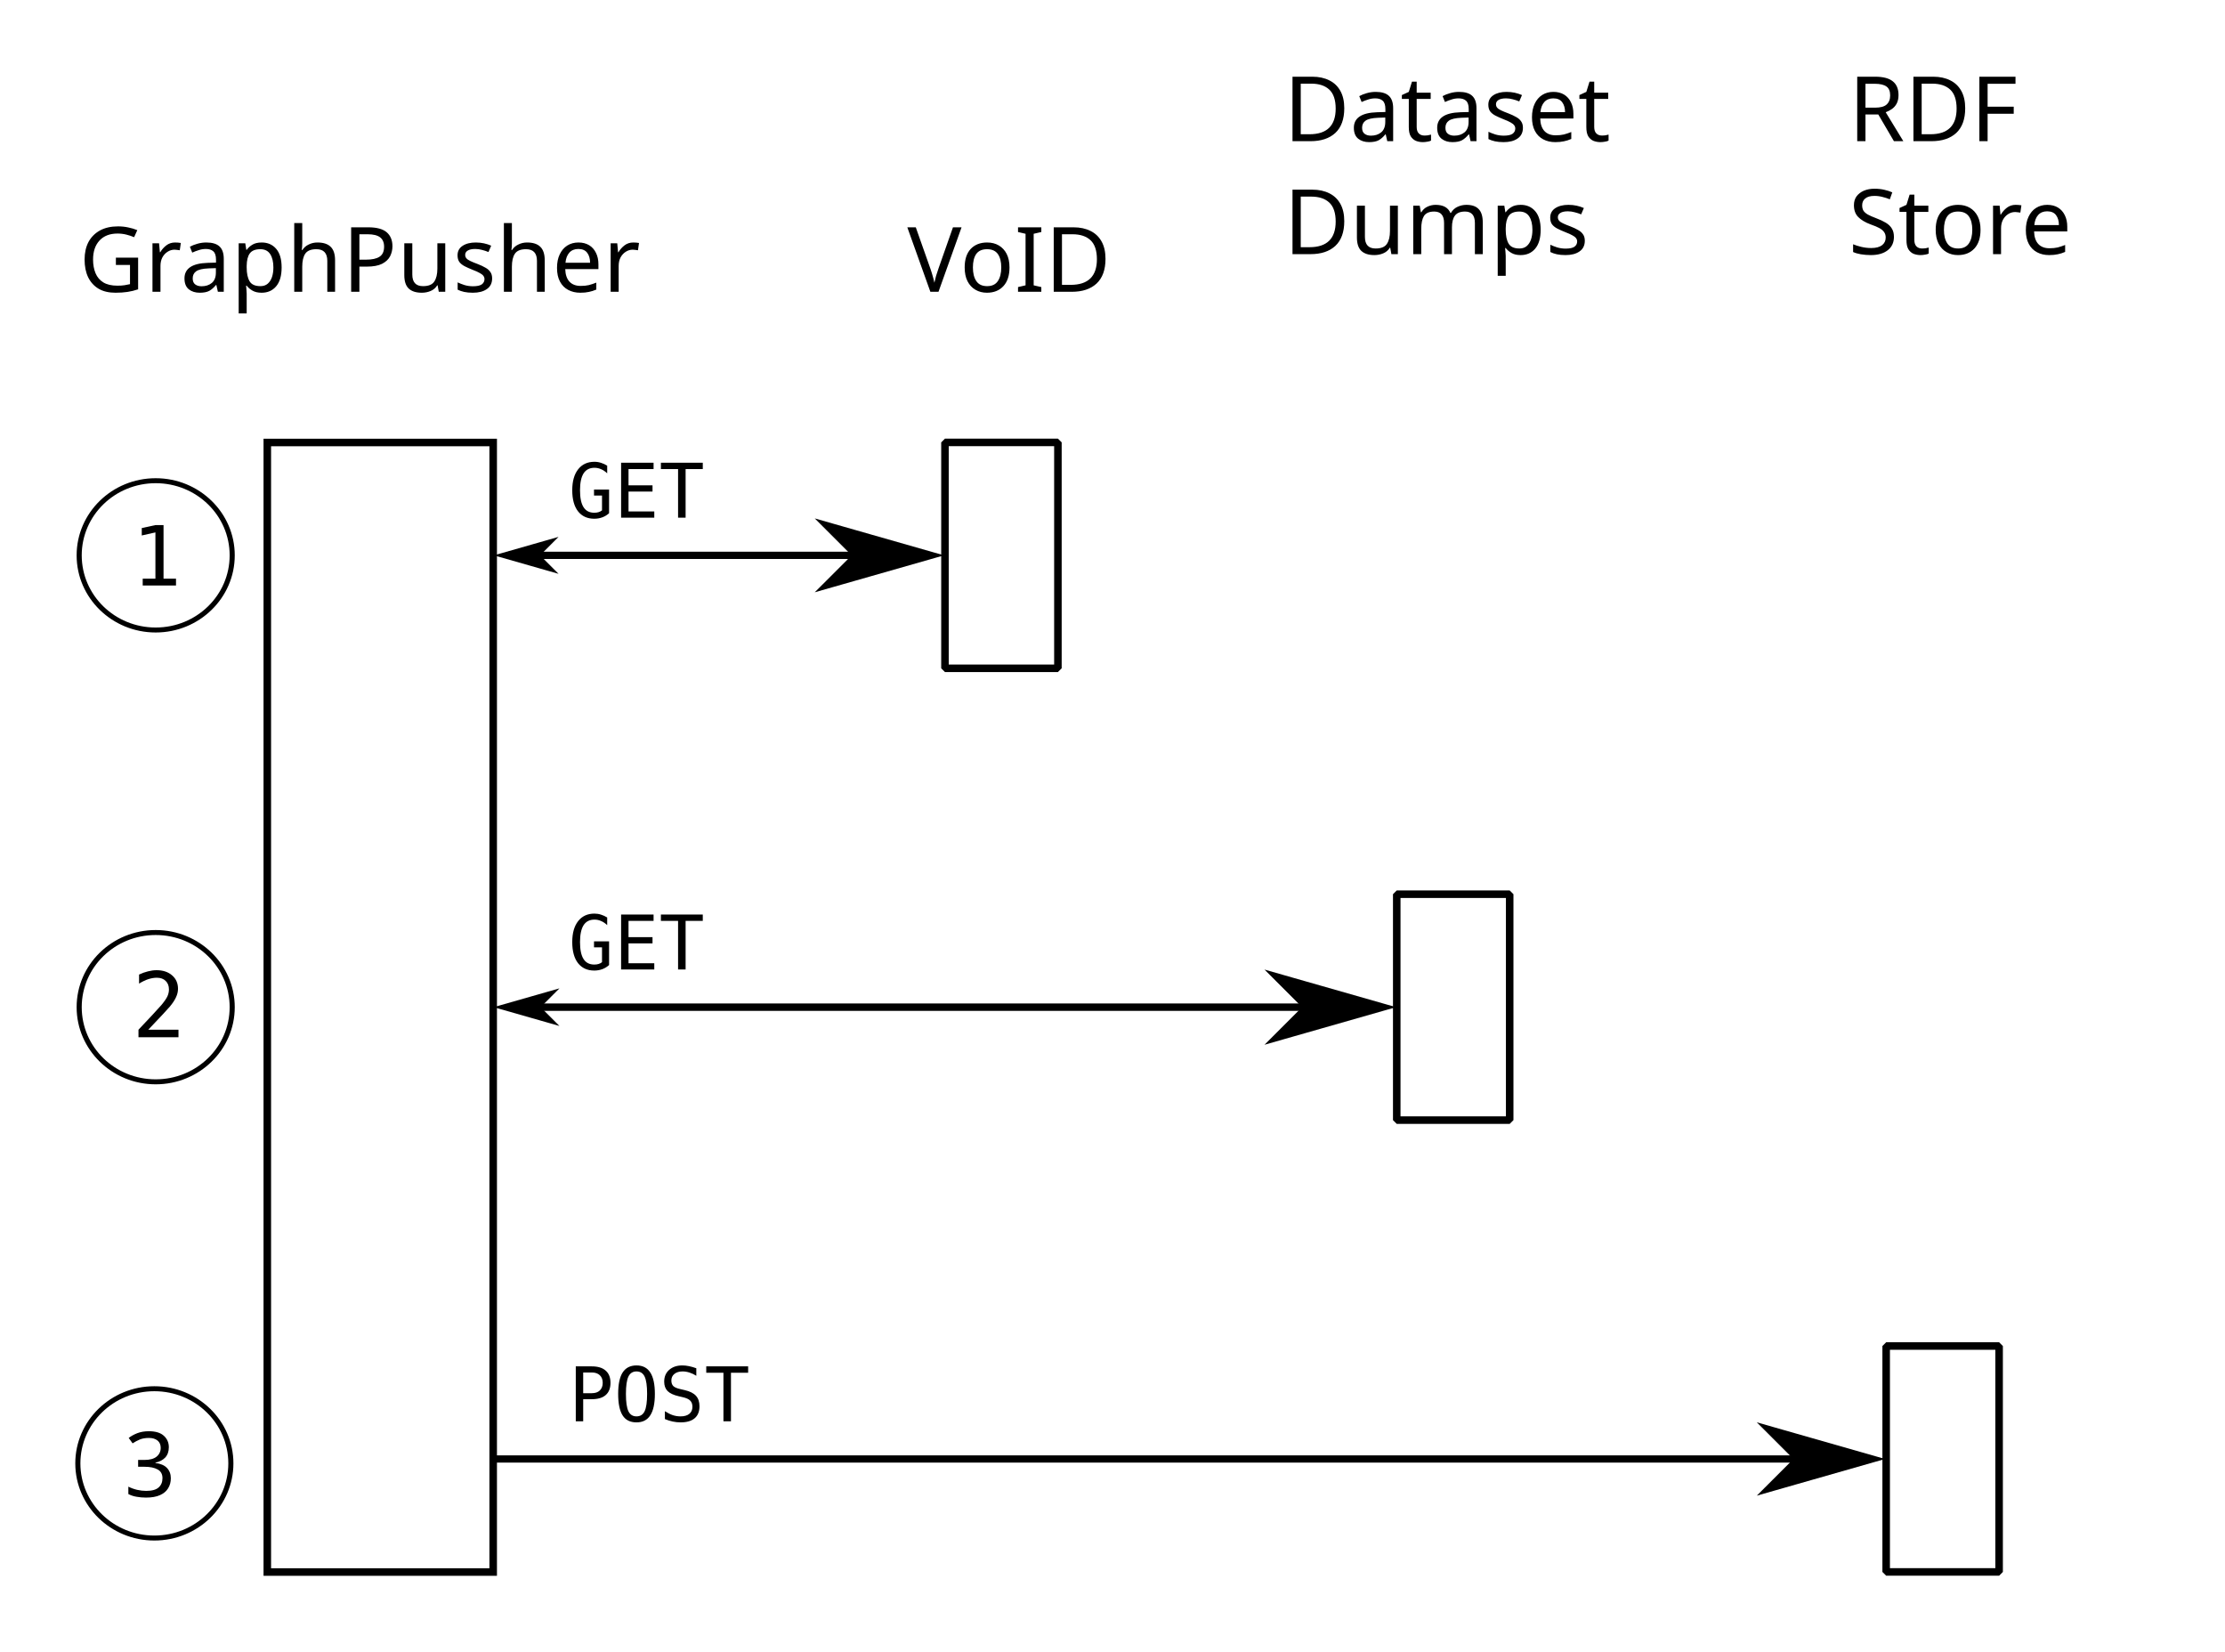
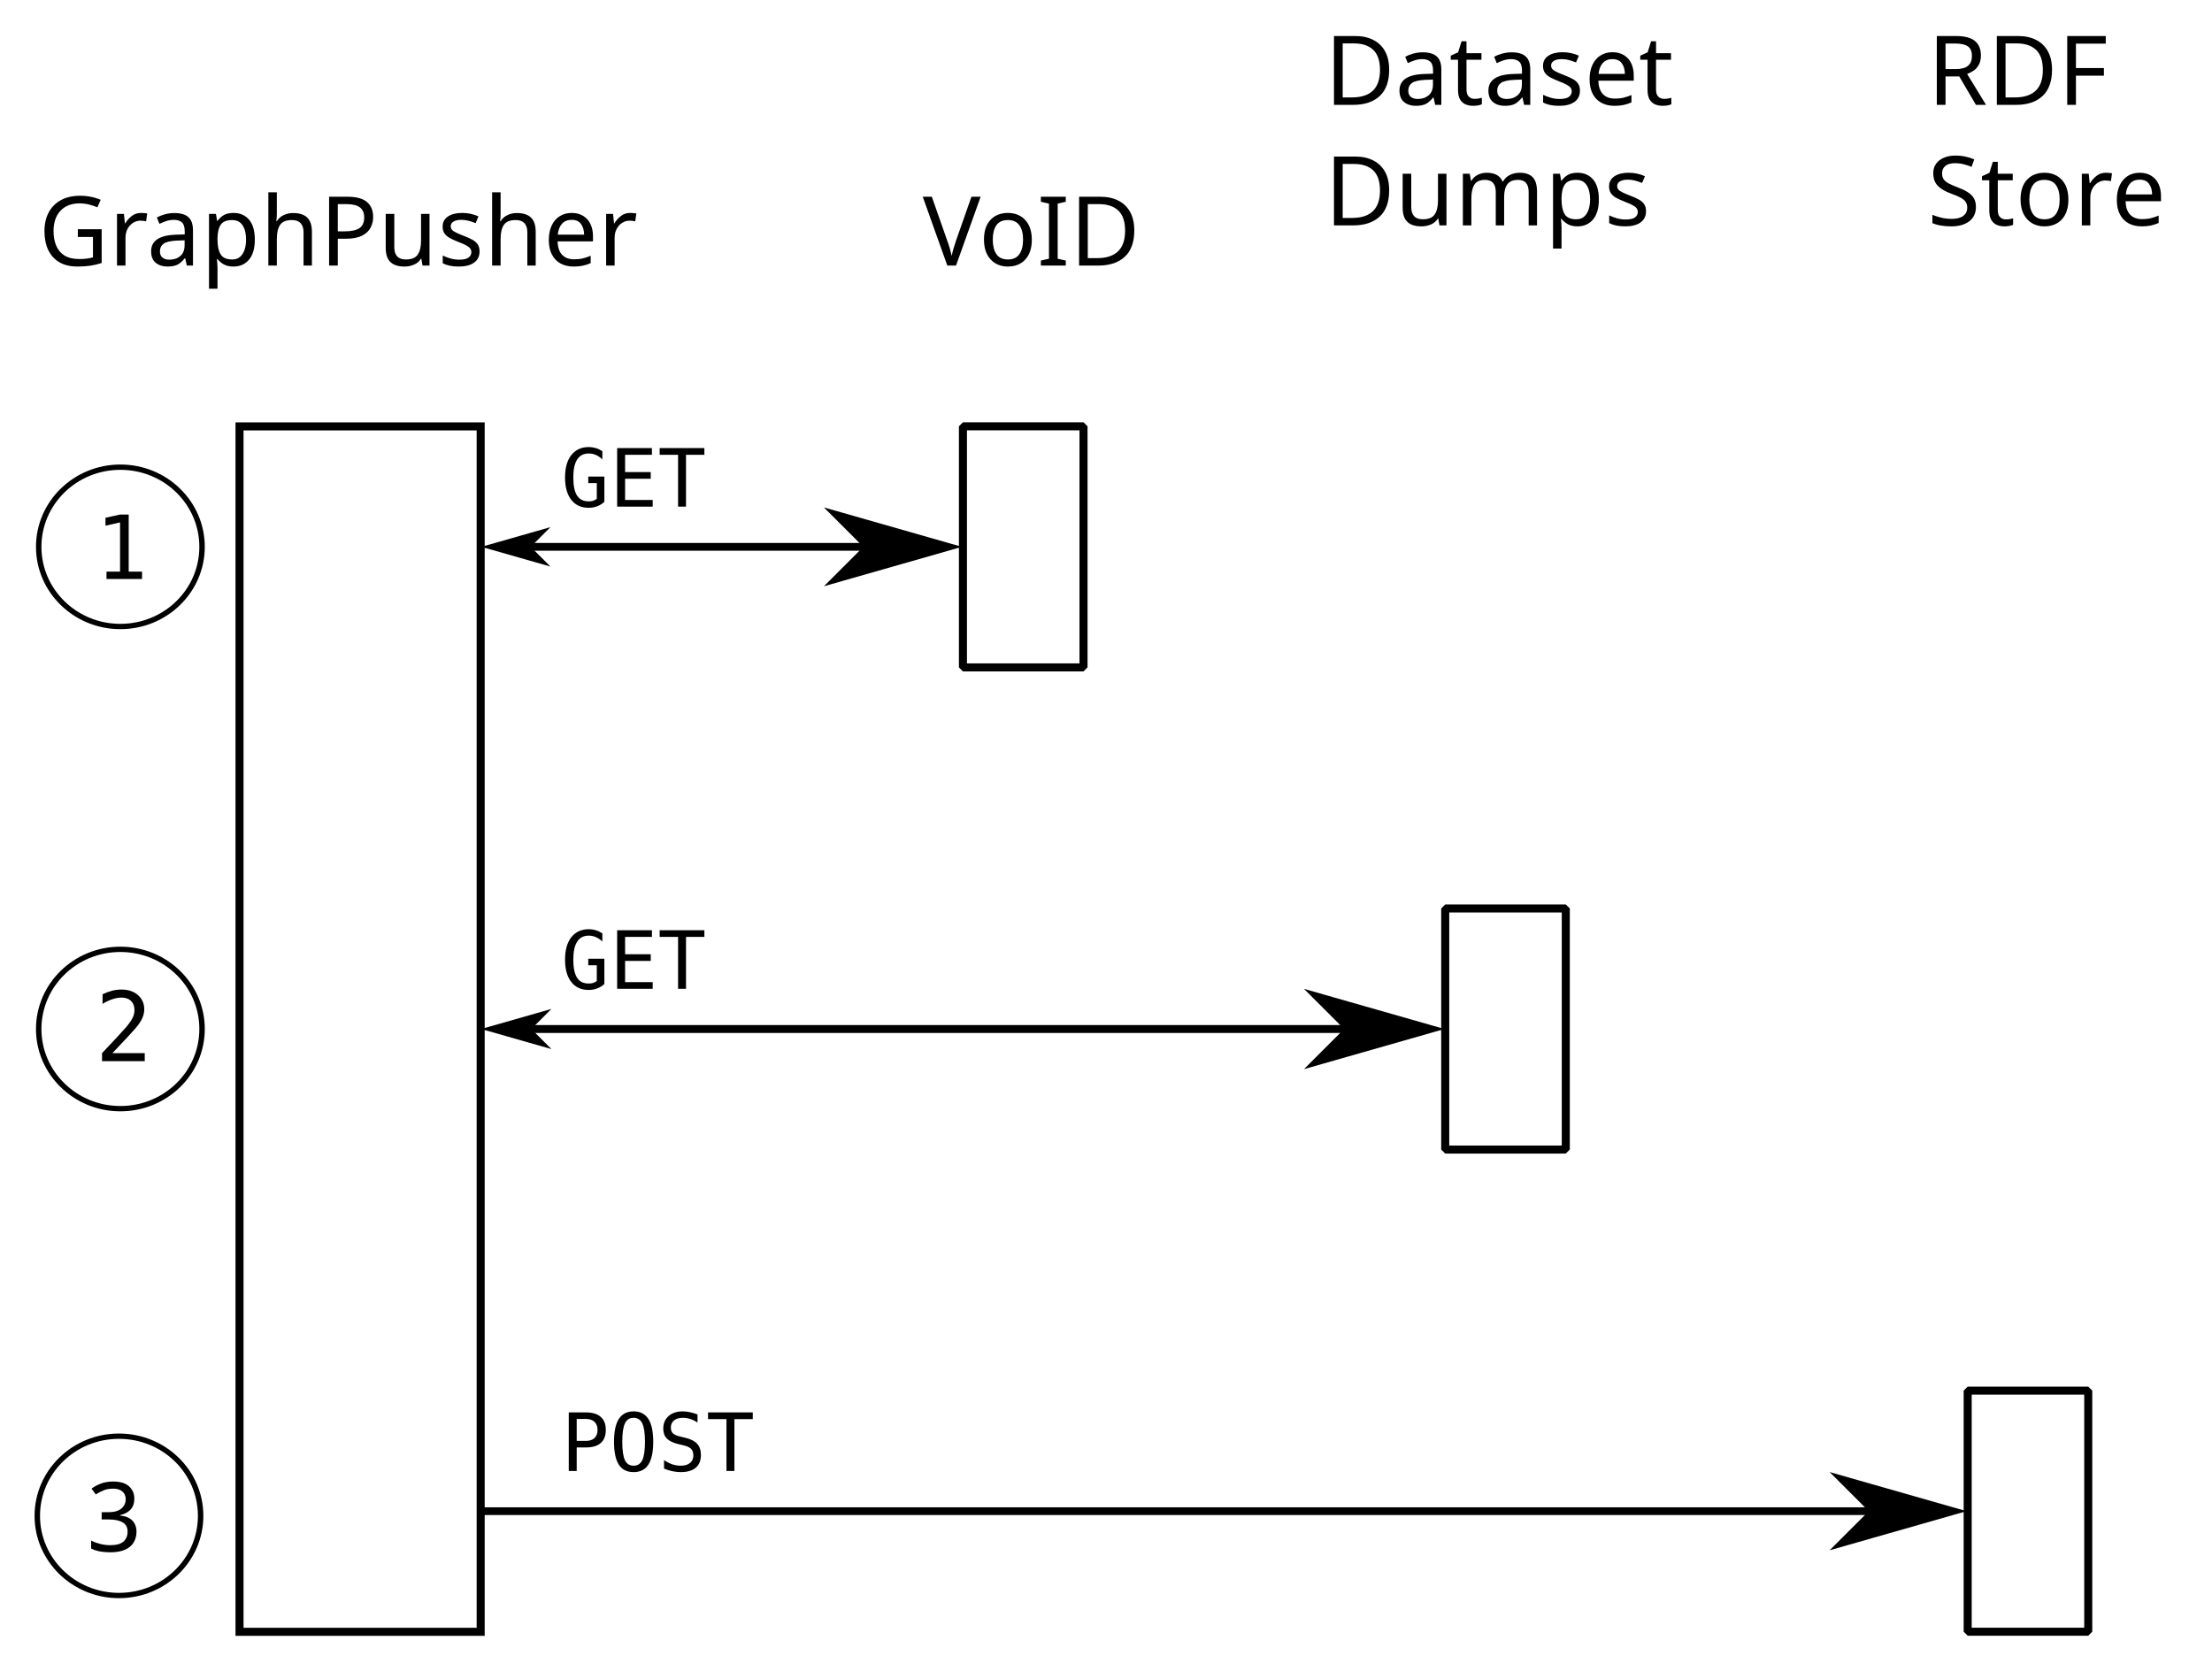
- <svg xmlns="http://www.w3.org/2000/svg" width="295.5" height="219.261" id="svg2" version="1.1">
+ <svg xmlns="http://www.w3.org/2000/svg" width="640" height="483.405" id="svg2" version="1.1">
  <defs id="defs4">
    <marker orient="auto" refY="0" refX="0" id="Arrow1Mstart" style="overflow:visible">
      <path id="path4008" d="M 0,0 5,-5 -12.5,0 5,5 0,0 z" style="fill-rule:evenodd;stroke:#000000;stroke-width:1pt;marker-start:none" transform="matrix(0.4,0,0,0.4,4,0)" />
    </marker>
    <marker orient="auto" refY="0" refX="0" id="Arrow1Sstart" style="overflow:visible">
      <path id="path4014" d="M 0,0 5,-5 -12.5,0 5,5 0,0 z" style="fill-rule:evenodd;stroke:#000000;stroke-width:1pt;marker-start:none" transform="matrix(0.2,0,0,0.2,1.2,0)" />
    </marker>
    <marker orient="auto" refY="0" refX="0" id="Arrow1Mend" style="overflow:visible">
      <path id="path4011" d="M 0,0 5,-5 -12.5,0 5,5 0,0 z" style="fill-rule:evenodd;stroke:#000000;stroke-width:1pt;marker-start:none" transform="matrix(-0.4,0,0,-0.4,-4,0)" />
    </marker>
    <marker orient="auto" refY="0" refX="0" id="Arrow1Lstart" style="overflow:visible">
      <path id="path4166" d="M 0,0 5,-5 -12.5,0 5,5 0,0 z" style="fill-rule:evenodd;stroke:#000000;stroke-width:1pt;marker-start:none" transform="matrix(0.8,0,0,0.8,10,0)" />
    </marker>
    <marker orient="auto" refY="0" refX="0" id="Arrow1Lend" style="overflow:visible">
      <path id="path4169" d="M 0,0 5,-5 -12.5,0 5,5 0,0 z" style="fill-rule:evenodd;stroke:#000000;stroke-width:1pt;marker-start:none" transform="matrix(-0.8,0,0,-0.8,-10,0)" />
    </marker>
  </defs>
-   <g id="layer1" transform="translate(3.5,1.385862)">
-     <text xml:space="preserve" style="font-size:14px;font-style:normal;font-weight:normal;line-height:125%;letter-spacing:0px;word-spacing:0px;fill:#000000;fill-opacity:1;stroke:none;font-family:Sans" x="7" y="37.362" id="text2999">
-       <tspan id="tspan3001" x="7" y="37.362" style="font-size:12px">GraphPusher</tspan>
+   <g id="layer1" transform="translate(180.2023,133.4579)">
+     <text xml:space="preserve" style="font-size:32.559px;font-style:normal;font-weight:normal;line-height:125%;letter-spacing:0px;word-spacing:0px;fill:#000000;fill-opacity:1;stroke:none;font-family:Sans" x="-169.039" y="-56.601" id="text2999">
+       <tspan id="tspan3001" x="-169.039" y="-56.601" style="font-size:27.907px">GraphPusher</tspan>
    </text>
-     <text xml:space="preserve" style="font-size:40px;font-style:normal;font-weight:normal;line-height:125%;letter-spacing:0px;word-spacing:0px;fill:#000000;fill-opacity:1;stroke:none;font-family:Sans" x="117" y="37.362" id="text3003">
-       <tspan id="tspan3005" x="117" y="37.362" style="font-size:12px">VoID</tspan>
+     <text xml:space="preserve" style="font-size:93.025px;font-style:normal;font-weight:normal;line-height:125%;letter-spacing:0px;word-spacing:0px;fill:#000000;fill-opacity:1;stroke:none;font-family:Sans" x="86.779" y="-56.601" id="text3003">
+       <tspan id="tspan3005" x="86.779" y="-56.601" style="font-size:27.907px">VoID</tspan>
    </text>
-     <text xml:space="preserve" style="font-size:14px;font-style:normal;font-weight:normal;line-height:125%;letter-spacing:0px;word-spacing:0px;fill:#000000;fill-opacity:1;stroke:none;font-family:Sans" x="167" y="17.362" id="text3009">
-       <tspan x="167" y="17.362" id="tspan3013" style="font-size:12px">Dataset</tspan>
-       <tspan x="167" y="32.362" id="tspan3173" style="font-size:12px">Dumps</tspan>
+     <text xml:space="preserve" style="font-size:32.559px;font-style:normal;font-weight:normal;line-height:125%;letter-spacing:0px;word-spacing:0px;fill:#000000;fill-opacity:1;stroke:none;font-family:Sans" x="203.06" y="-103.113" id="text3009">
+       <tspan x="203.06" y="-103.113" id="tspan3013" style="font-size:27.907px">Dataset</tspan>
+       <tspan x="203.06" y="-68.229" id="tspan3173" style="font-size:27.907px">Dumps</tspan>
    </text>
-     <text xml:space="preserve" style="font-size:14px;font-style:normal;font-weight:normal;line-height:125%;letter-spacing:0px;word-spacing:0px;fill:#000000;fill-opacity:1;stroke:none;font-family:Sans" x="242" y="17.362" id="text3015">
-       <tspan id="tspan3017" x="242" y="17.362" style="font-size:12px">RDF</tspan>
-       <tspan x="242" y="32.362" id="tspan3873" style="font-size:12px">Store</tspan>
+     <text xml:space="preserve" style="font-size:32.559px;font-style:normal;font-weight:normal;line-height:125%;letter-spacing:0px;word-spacing:0px;fill:#000000;fill-opacity:1;stroke:none;font-family:Sans" x="377.481" y="-103.113" id="text3015">
+       <tspan id="tspan3017" x="377.481" y="-103.113" style="font-size:27.907px">RDF</tspan>
+       <tspan x="377.481" y="-68.229" id="tspan3873" style="font-size:27.907px">Store</tspan>
    </text>
    <path style="fill:none" id="path3041" d="m 20,82.362 c 0,5.523 -4.477,10 -10,10 -5.523,0 -10,-4.477 -10,-10 0,-5.523 4.477,-10 10,-10 5.523,0 10,4.477 10,10 z" transform="translate(0,-20)" />
    <path style="fill:none" id="path3043" d="m 70,102.362 c 0,16.569 -15.67,30 -35,30 -19.33,0 -35,-13.431 -35,-30 0,-16.569 15.67,-30 35,-30 19.33,0 35,13.431 35,30 z" transform="translate(0,-20)" />
    <path style="fill:none" id="path3045" d="m 70,117.362 c 0,8.284 -8.954,15 -20,15 -11.046,0 -20,-6.716 -20,-15 0,-8.284 8.954,-15 20,-15 11.046,0 20,6.716 20,15 z" transform="translate(-28,-9.999997)" />
-     <text xml:space="preserve" style="font-size:11px;font-style:normal;font-variant:normal;font-weight:normal;font-stretch:normal;line-height:125%;letter-spacing:0px;word-spacing:0px;fill:#000000;fill-opacity:1;stroke:none;font-family:Monospace;-inkscape-font-specification:Monospace" x="14" y="76.362" id="text3053">
-       <tspan id="tspan3055" x="14" y="76.362" style="font-size:11px;font-style:normal;font-variant:normal;font-weight:normal;font-stretch:normal;font-family:Monospace;-inkscape-font-specification:Monospace">1</tspan>
+     <text xml:space="preserve" style="font-size:25.582px;font-style:normal;font-variant:normal;font-weight:normal;font-stretch:normal;line-height:125%;letter-spacing:0px;word-spacing:0px;fill:#000000;fill-opacity:1;stroke:none;font-family:Monospace;-inkscape-font-specification:Monospace" x="-152.76" y="34.098" id="text3053">
+       <tspan id="tspan3055" x="-152.76" y="34.098" style="font-size:25.582px;font-style:normal;font-variant:normal;font-weight:normal;font-stretch:normal;font-family:Monospace;-inkscape-font-specification:Monospace">1</tspan>
    </text>
-     <path style="font-size:medium;font-style:normal;font-variant:normal;font-weight:normal;font-stretch:normal;text-indent:0;text-align:start;text-decoration:none;line-height:normal;letter-spacing:normal;word-spacing:normal;text-transform:none;direction:ltr;block-progression:tb;writing-mode:lr-tb;text-anchor:start;baseline-shift:baseline;color:#000000;fill-opacity:1;stroke:none;stroke-width:1;marker:none;visibility:visible;display:inline;overflow:visible;enable-background:accumulate;font-family:Sans;-inkscape-font-specification:Sans" d="m 17.177,62.119 c -5.795,0 -10.5,4.59 -10.5,10.244 0,5.653 4.705,10.244 10.5,10.244 5.795,0 10.5,-4.59 10.5,-10.244 0,-5.653 -4.705,-10.244 -10.5,-10.244 z m 0,0.661 c 5.429,0 9.823,4.286 9.823,9.583 0,5.296 -4.394,9.583 -9.823,9.583 -5.429,0 -9.823,-4.286 -9.823,-9.583 0,-5.296 4.394,-9.583 9.823,-9.583 z" id="path3057" />
+     <path style="font-size:medium;font-style:normal;font-variant:normal;font-weight:normal;font-stretch:normal;text-indent:0;text-align:start;text-decoration:none;line-height:normal;letter-spacing:normal;word-spacing:normal;text-transform:none;direction:ltr;block-progression:tb;writing-mode:lr-tb;text-anchor:start;baseline-shift:baseline;color:#000000;fill-opacity:1;stroke:none;stroke-width:1;marker:none;visibility:visible;display:inline;overflow:visible;enable-background:accumulate;font-family:Sans;-inkscape-font-specification:Sans" d="m -145.371,0.973 c -13.477,0 -24.419,10.675 -24.419,23.823 0,13.148 10.942,23.823 24.419,23.823 13.477,0 24.419,-10.675 24.419,-23.823 0,-13.148 -10.942,-23.823 -24.419,-23.823 z m 0,1.537 c 12.625,0 22.844,9.969 22.844,22.286 0,12.317 -10.218,22.286 -22.844,22.286 -12.625,0 -22.844,-9.969 -22.844,-22.286 0,-12.317 10.218,-22.286 22.844,-22.286 z" id="path3057" />
    <g id="layer2" />
    <path transform="translate(0,40)" style="fill:none" id="path3041-2" d="m 20,82.362 c 0,5.523 -4.477,10 -10,10 -5.523,0 -10,-4.477 -10,-10 0,-5.523 4.477,-10 10,-10 5.523,0 10,4.477 10,10 z" />
-     <text xml:space="preserve" style="font-size:14px;font-style:normal;font-weight:normal;line-height:125%;letter-spacing:0px;word-spacing:0px;fill:#000000;fill-opacity:1;stroke:none;font-family:Sans" x="14" y="136.362" id="text3053-2">
-       <tspan id="tspan3055-3" x="14" y="136.362" style="font-size:12px;font-style:normal;font-variant:normal;font-weight:normal;font-stretch:normal;font-family:Monospace;-inkscape-font-specification:Monospace">2</tspan>
+     <text xml:space="preserve" style="font-size:32.559px;font-style:normal;font-weight:normal;line-height:125%;letter-spacing:0px;word-spacing:0px;fill:#000000;fill-opacity:1;stroke:none;font-family:Sans" x="-152.76" y="173.635" id="text3053-2">
+       <tspan id="tspan3055-3" x="-152.76" y="173.635" style="font-size:27.907px;font-style:normal;font-variant:normal;font-weight:normal;font-stretch:normal;font-family:Monospace;-inkscape-font-specification:Monospace">2</tspan>
    </text>
-     <path style="font-size:medium;font-style:normal;font-variant:normal;font-weight:normal;font-stretch:normal;text-indent:0;text-align:start;text-decoration:none;line-height:normal;letter-spacing:normal;word-spacing:normal;text-transform:none;direction:ltr;block-progression:tb;writing-mode:lr-tb;text-anchor:start;baseline-shift:baseline;color:#000000;fill-opacity:1;stroke:none;stroke-width:1;marker:none;visibility:visible;display:inline;overflow:visible;enable-background:accumulate;font-family:Sans;-inkscape-font-specification:Sans" d="m 17.177,122.119 c -5.795,0 -10.5,4.59 -10.5,10.244 0,5.653 4.705,10.244 10.5,10.244 5.795,0 10.5,-4.59 10.5,-10.244 0,-5.653 -4.705,-10.244 -10.5,-10.244 z m 0,0.661 c 5.429,0 9.823,4.286 9.823,9.583 0,5.296 -4.394,9.583 -9.823,9.583 -5.429,0 -9.823,-4.286 -9.823,-9.583 0,-5.296 4.394,-9.583 9.823,-9.583 z" id="path3057-1" />
+     <path style="font-size:medium;font-style:normal;font-variant:normal;font-weight:normal;font-stretch:normal;text-indent:0;text-align:start;text-decoration:none;line-height:normal;letter-spacing:normal;word-spacing:normal;text-transform:none;direction:ltr;block-progression:tb;writing-mode:lr-tb;text-anchor:start;baseline-shift:baseline;color:#000000;fill-opacity:1;stroke:none;stroke-width:1;marker:none;visibility:visible;display:inline;overflow:visible;enable-background:accumulate;font-family:Sans;-inkscape-font-specification:Sans" d="m -145.371,140.51 c -13.477,0 -24.419,10.675 -24.419,23.823 0,13.148 10.942,23.823 24.419,23.823 13.477,0 24.419,-10.675 24.419,-23.823 0,-13.148 -10.942,-23.823 -24.419,-23.823 z m 0,1.537 c 12.625,0 22.844,9.969 22.844,22.286 0,12.317 -10.218,22.286 -22.844,22.286 -12.625,0 -22.844,-9.969 -22.844,-22.286 0,-12.317 10.218,-22.286 22.844,-22.286 z" id="path3057-1" />
    <path transform="translate(0,100)" style="fill:none" id="path3041-6" d="m 20,82.362 c 0,5.523 -4.477,10 -10,10 -5.523,0 -10,-4.477 -10,-10 0,-5.523 4.477,-10 10,-10 5.523,0 10,4.477 10,10 z" />
-     <text xml:space="preserve" style="font-size:14px;font-style:normal;font-weight:normal;line-height:125%;letter-spacing:0px;word-spacing:0px;fill:#000000;fill-opacity:1;stroke:none;font-family:Sans" x="13" y="197.362" id="text3053-7">
-       <tspan id="tspan3055-0" x="13" y="197.362" style="font-size:12px">3</tspan>
+     <text xml:space="preserve" style="font-size:32.559px;font-style:normal;font-weight:normal;line-height:125%;letter-spacing:0px;word-spacing:0px;fill:#000000;fill-opacity:1;stroke:none;font-family:Sans" x="-155.086" y="315.498" id="text3053-7">
+       <tspan id="tspan3055-0" x="-155.086" y="315.498" style="font-size:27.907px">3</tspan>
    </text>
-     <path style="font-size:medium;font-style:normal;font-variant:normal;font-weight:normal;font-stretch:normal;text-indent:0;text-align:start;text-decoration:none;line-height:normal;letter-spacing:normal;word-spacing:normal;text-transform:none;direction:ltr;block-progression:tb;writing-mode:lr-tb;text-anchor:start;baseline-shift:baseline;color:#000000;fill-opacity:1;stroke:none;stroke-width:1;marker:none;visibility:visible;display:inline;overflow:visible;enable-background:accumulate;font-family:Sans;-inkscape-font-specification:Sans" d="m 17,182.701 c -5.795,0 -10.5,4.59 -10.5,10.244 0,5.653 4.705,10.244 10.5,10.244 5.795,0 10.5,-4.59 10.5,-10.244 0,-5.653 -4.705,-10.244 -10.5,-10.244 z m 0,0.661 c 5.429,0 9.823,4.286 9.823,9.583 0,5.296 -4.394,9.583 -9.823,9.583 -5.429,0 -9.823,-4.286 -9.823,-9.583 0,-5.296 4.394,-9.583 9.823,-9.583 z" id="path3057-4" />
-     <path style="font-size:medium;font-style:normal;font-variant:normal;font-weight:normal;font-stretch:normal;text-indent:0;text-align:start;text-decoration:none;line-height:normal;letter-spacing:normal;word-spacing:normal;text-transform:none;direction:ltr;block-progression:tb;writing-mode:lr-tb;text-anchor:start;baseline-shift:baseline;color:#000000;fill-opacity:1;stroke:none;stroke-width:1;marker:none;visibility:visible;display:inline;overflow:visible;enable-background:accumulate;font-family:Sans;-inkscape-font-specification:Sans" d="m 31.5,56.875 0,0.5 0,150 0,0.5 0.5,0 30,0 0.5,0 0,-0.5 0,-150 0,-0.5 -0.5,0 -30,0 -0.5,0 z m 1,1 29,0 0,149 -29,0 0,-149 z" id="rect3104" />
-     <rect style="fill:none;stroke-width:3;stroke-miterlimit:4;stroke-dasharray:none" id="rect4161" width="60" height="5" x="62" y="72.362" />
-     <path style="fill:none;stroke:#000000;stroke-width:0.966px;stroke-linecap:butt;stroke-linejoin:miter;stroke-opacity:1;marker-start:url(#Arrow1Mstart);marker-end:url(#Arrow1Lend)" d="m 64,72.362 56,0" id="path7391" />
-     <path style="fill:none;stroke:#000000;stroke-width:0.983px;stroke-linecap:butt;stroke-linejoin:miter;stroke-opacity:1;marker-start:url(#Arrow1Mstart);marker-end:url(#Arrow1Lend)" d="m 64,132.362 116,0" id="path7393" />
-     <path style="fill:none;stroke:#000000;stroke-width:0.959px;stroke-linecap:butt;stroke-linejoin:miter;stroke-opacity:1;marker-start:none;marker-end:url(#Arrow1Lend)" d="m 62,192.362 183,0" id="path7399" />
-     <rect style="fill:none;stroke:none" id="rect3032" width="15" height="25" x="122" y="57.362" />
-     <rect style="fill:none;stroke:none" id="rect3839" width="15" height="15" x="122" y="92.362" ry="0" />
-     <rect style="fill:none;stroke:#000000;stroke-width:1;stroke-linecap:round;stroke-linejoin:bevel;stroke-miterlimit:0;stroke-opacity:1;stroke-dasharray:none" id="rect3841" width="15" height="30" x="122" y="57.362" />
-     <rect style="fill:none;stroke:none" id="rect3032-3" width="15" height="25" x="187" y="117.362" />
-     <rect style="fill:none;stroke:#000000;stroke-width:1;stroke-linecap:round;stroke-linejoin:bevel;stroke-miterlimit:0;stroke-opacity:1;stroke-dasharray:none" id="rect3841-8" width="15" height="30" x="182" y="117.362" />
+     <path style="font-size:medium;font-style:normal;font-variant:normal;font-weight:normal;font-stretch:normal;text-indent:0;text-align:start;text-decoration:none;line-height:normal;letter-spacing:normal;word-spacing:normal;text-transform:none;direction:ltr;block-progression:tb;writing-mode:lr-tb;text-anchor:start;baseline-shift:baseline;color:#000000;fill-opacity:1;stroke:none;stroke-width:1;marker:none;visibility:visible;display:inline;overflow:visible;enable-background:accumulate;font-family:Sans;-inkscape-font-specification:Sans" d="m -145.783,281.403 c -13.477,0 -24.419,10.675 -24.419,23.823 0,13.148 10.942,23.823 24.419,23.823 13.477,0 24.419,-10.675 24.419,-23.823 0,-13.148 -10.942,-23.823 -24.419,-23.823 z m 0,1.537 c 12.626,0 22.844,9.969 22.844,22.286 0,12.317 -10.218,22.286 -22.844,22.286 -12.625,0 -22.844,-9.969 -22.844,-22.286 0,-12.317 10.218,-22.286 22.844,-22.286 z" id="path3057-4" />
+     <path style="font-size:medium;font-style:normal;font-variant:normal;font-weight:normal;font-stretch:normal;text-indent:0;text-align:start;text-decoration:none;line-height:normal;letter-spacing:normal;word-spacing:normal;text-transform:none;direction:ltr;block-progression:tb;writing-mode:lr-tb;text-anchor:start;baseline-shift:baseline;color:#000000;fill-opacity:1;stroke:none;stroke-width:1;marker:none;visibility:visible;display:inline;overflow:visible;enable-background:accumulate;font-family:Sans;-inkscape-font-specification:Sans" d="m -112.062,-11.222 0,1.163 0,348.843 0,1.163 1.163,0 69.769,0 1.163,0 0,-1.163 0,-348.843 0,-1.163 -1.163,0 -69.769,0 -1.163,0 z m 2.326,2.326 67.443,0 0,346.517 -67.443,0 0,-346.517 z" id="rect3104" />
+     <rect style="fill:none;stroke-width:3;stroke-miterlimit:4;stroke-dasharray:none" id="rect4161" width="139.537" height="11.628" x="-41.13" y="24.796" />
+     <path style="fill:none;stroke:#000000;stroke-width:2.247px;stroke-linecap:butt;stroke-linejoin:miter;stroke-opacity:1;marker-start:url(#Arrow1Mstart);marker-end:url(#Arrow1Lend)" d="m -36.479,24.796 130.235,0" id="path7391" />
+     <path style="fill:none;stroke:#000000;stroke-width:2.287px;stroke-linecap:butt;stroke-linejoin:miter;stroke-opacity:1;marker-start:url(#Arrow1Mstart);marker-end:url(#Arrow1Lend)" d="m -36.479,164.333 269.772,0" id="path7393" />
+     <path style="fill:none;stroke:#000000;stroke-width:2.229px;stroke-linecap:butt;stroke-linejoin:miter;stroke-opacity:1;marker-start:none;marker-end:url(#Arrow1Lend)" d="m -41.13,303.87 425.588,0" id="path7399" />
+     <rect style="fill:none;stroke:none" id="rect3032" width="34.884" height="58.14" x="98.407" y="-10.088" />
+     <rect style="fill:none;stroke:none" id="rect3839" width="34.884" height="34.884" x="98.407" y="71.308" ry="0" />
+     <rect style="fill:none;stroke:#000000;stroke-width:2.326;stroke-linecap:round;stroke-linejoin:bevel;stroke-miterlimit:0;stroke-opacity:1;stroke-dasharray:none" id="rect3841" width="34.884" height="69.769" x="98.407" y="-10.088" />
+     <rect style="fill:none;stroke:none" id="rect3032-3" width="34.884" height="58.14" x="249.572" y="129.449" />
+     <rect style="fill:none;stroke:#000000;stroke-width:2.326;stroke-linecap:round;stroke-linejoin:bevel;stroke-miterlimit:0;stroke-opacity:1;stroke-dasharray:none" id="rect3841-8" width="34.884" height="69.769" x="237.944" y="129.449" />
    <rect style="fill:none;stroke:none" id="rect3032-9" width="15" height="25" x="267" y="172.362" />
-     <rect style="fill:none;stroke:#000000;stroke-width:1;stroke-linecap:round;stroke-linejoin:bevel;stroke-miterlimit:0;stroke-opacity:1;stroke-dasharray:none" id="rect3841-1" width="15" height="30" x="247" y="177.362" />
-     <text xml:space="preserve" style="font-size:10px;font-style:normal;font-variant:normal;font-weight:normal;font-stretch:normal;line-height:125%;letter-spacing:0px;word-spacing:0px;fill:#000000;fill-opacity:1;stroke:none;font-family:Monospace;-inkscape-font-specification:Monospace" x="72" y="67.362" id="text5389">
-       <tspan id="tspan5391" x="72" y="67.362">GET</tspan>
+     <rect style="fill:none;stroke:#000000;stroke-width:2.326;stroke-linecap:round;stroke-linejoin:bevel;stroke-miterlimit:0;stroke-opacity:1;stroke-dasharray:none" id="rect3841-1" width="34.884" height="69.769" x="389.109" y="268.986" />
+     <text xml:space="preserve" style="font-size:23.256px;font-style:normal;font-variant:normal;font-weight:normal;font-stretch:normal;line-height:125%;letter-spacing:0px;word-spacing:0px;fill:#000000;fill-opacity:1;stroke:none;font-family:Monospace;-inkscape-font-specification:Monospace" x="-17.874" y="13.168" id="text5389">
+       <tspan id="tspan5391" x="-17.874" y="13.168">GET</tspan>
    </text>
-     <text xml:space="preserve" style="font-size:10px;font-style:normal;font-variant:normal;font-weight:normal;font-stretch:normal;line-height:125%;letter-spacing:0px;word-spacing:0px;fill:#000000;fill-opacity:1;stroke:none;font-family:Monospace;-inkscape-font-specification:Monospace" x="72" y="127.362" id="text5389-3">
-       <tspan id="tspan5391-7" x="72" y="127.362">GET</tspan>
+     <text xml:space="preserve" style="font-size:23.256px;font-style:normal;font-variant:normal;font-weight:normal;font-stretch:normal;line-height:125%;letter-spacing:0px;word-spacing:0px;fill:#000000;fill-opacity:1;stroke:none;font-family:Monospace;-inkscape-font-specification:Monospace" x="-17.874" y="152.705" id="text5389-3">
+       <tspan id="tspan5391-7" x="-17.874" y="152.705">GET</tspan>
    </text>
-     <text xml:space="preserve" style="font-size:10px;font-style:normal;font-variant:normal;font-weight:normal;font-stretch:normal;line-height:125%;letter-spacing:0px;word-spacing:0px;fill:#000000;fill-opacity:1;stroke:none;font-family:Monospace;-inkscape-font-specification:Monospace" x="72" y="187.362" id="text5389-9">
-       <tspan id="tspan5391-8" x="72" y="187.362">POST</tspan>
+     <text xml:space="preserve" style="font-size:23.256px;font-style:normal;font-variant:normal;font-weight:normal;font-stretch:normal;line-height:125%;letter-spacing:0px;word-spacing:0px;fill:#000000;fill-opacity:1;stroke:none;font-family:Monospace;-inkscape-font-specification:Monospace" x="-17.874" y="292.242" id="text5389-9">
+       <tspan id="tspan5391-8" x="-17.874" y="292.242">POST</tspan>
    </text>
  </g>
</svg>
